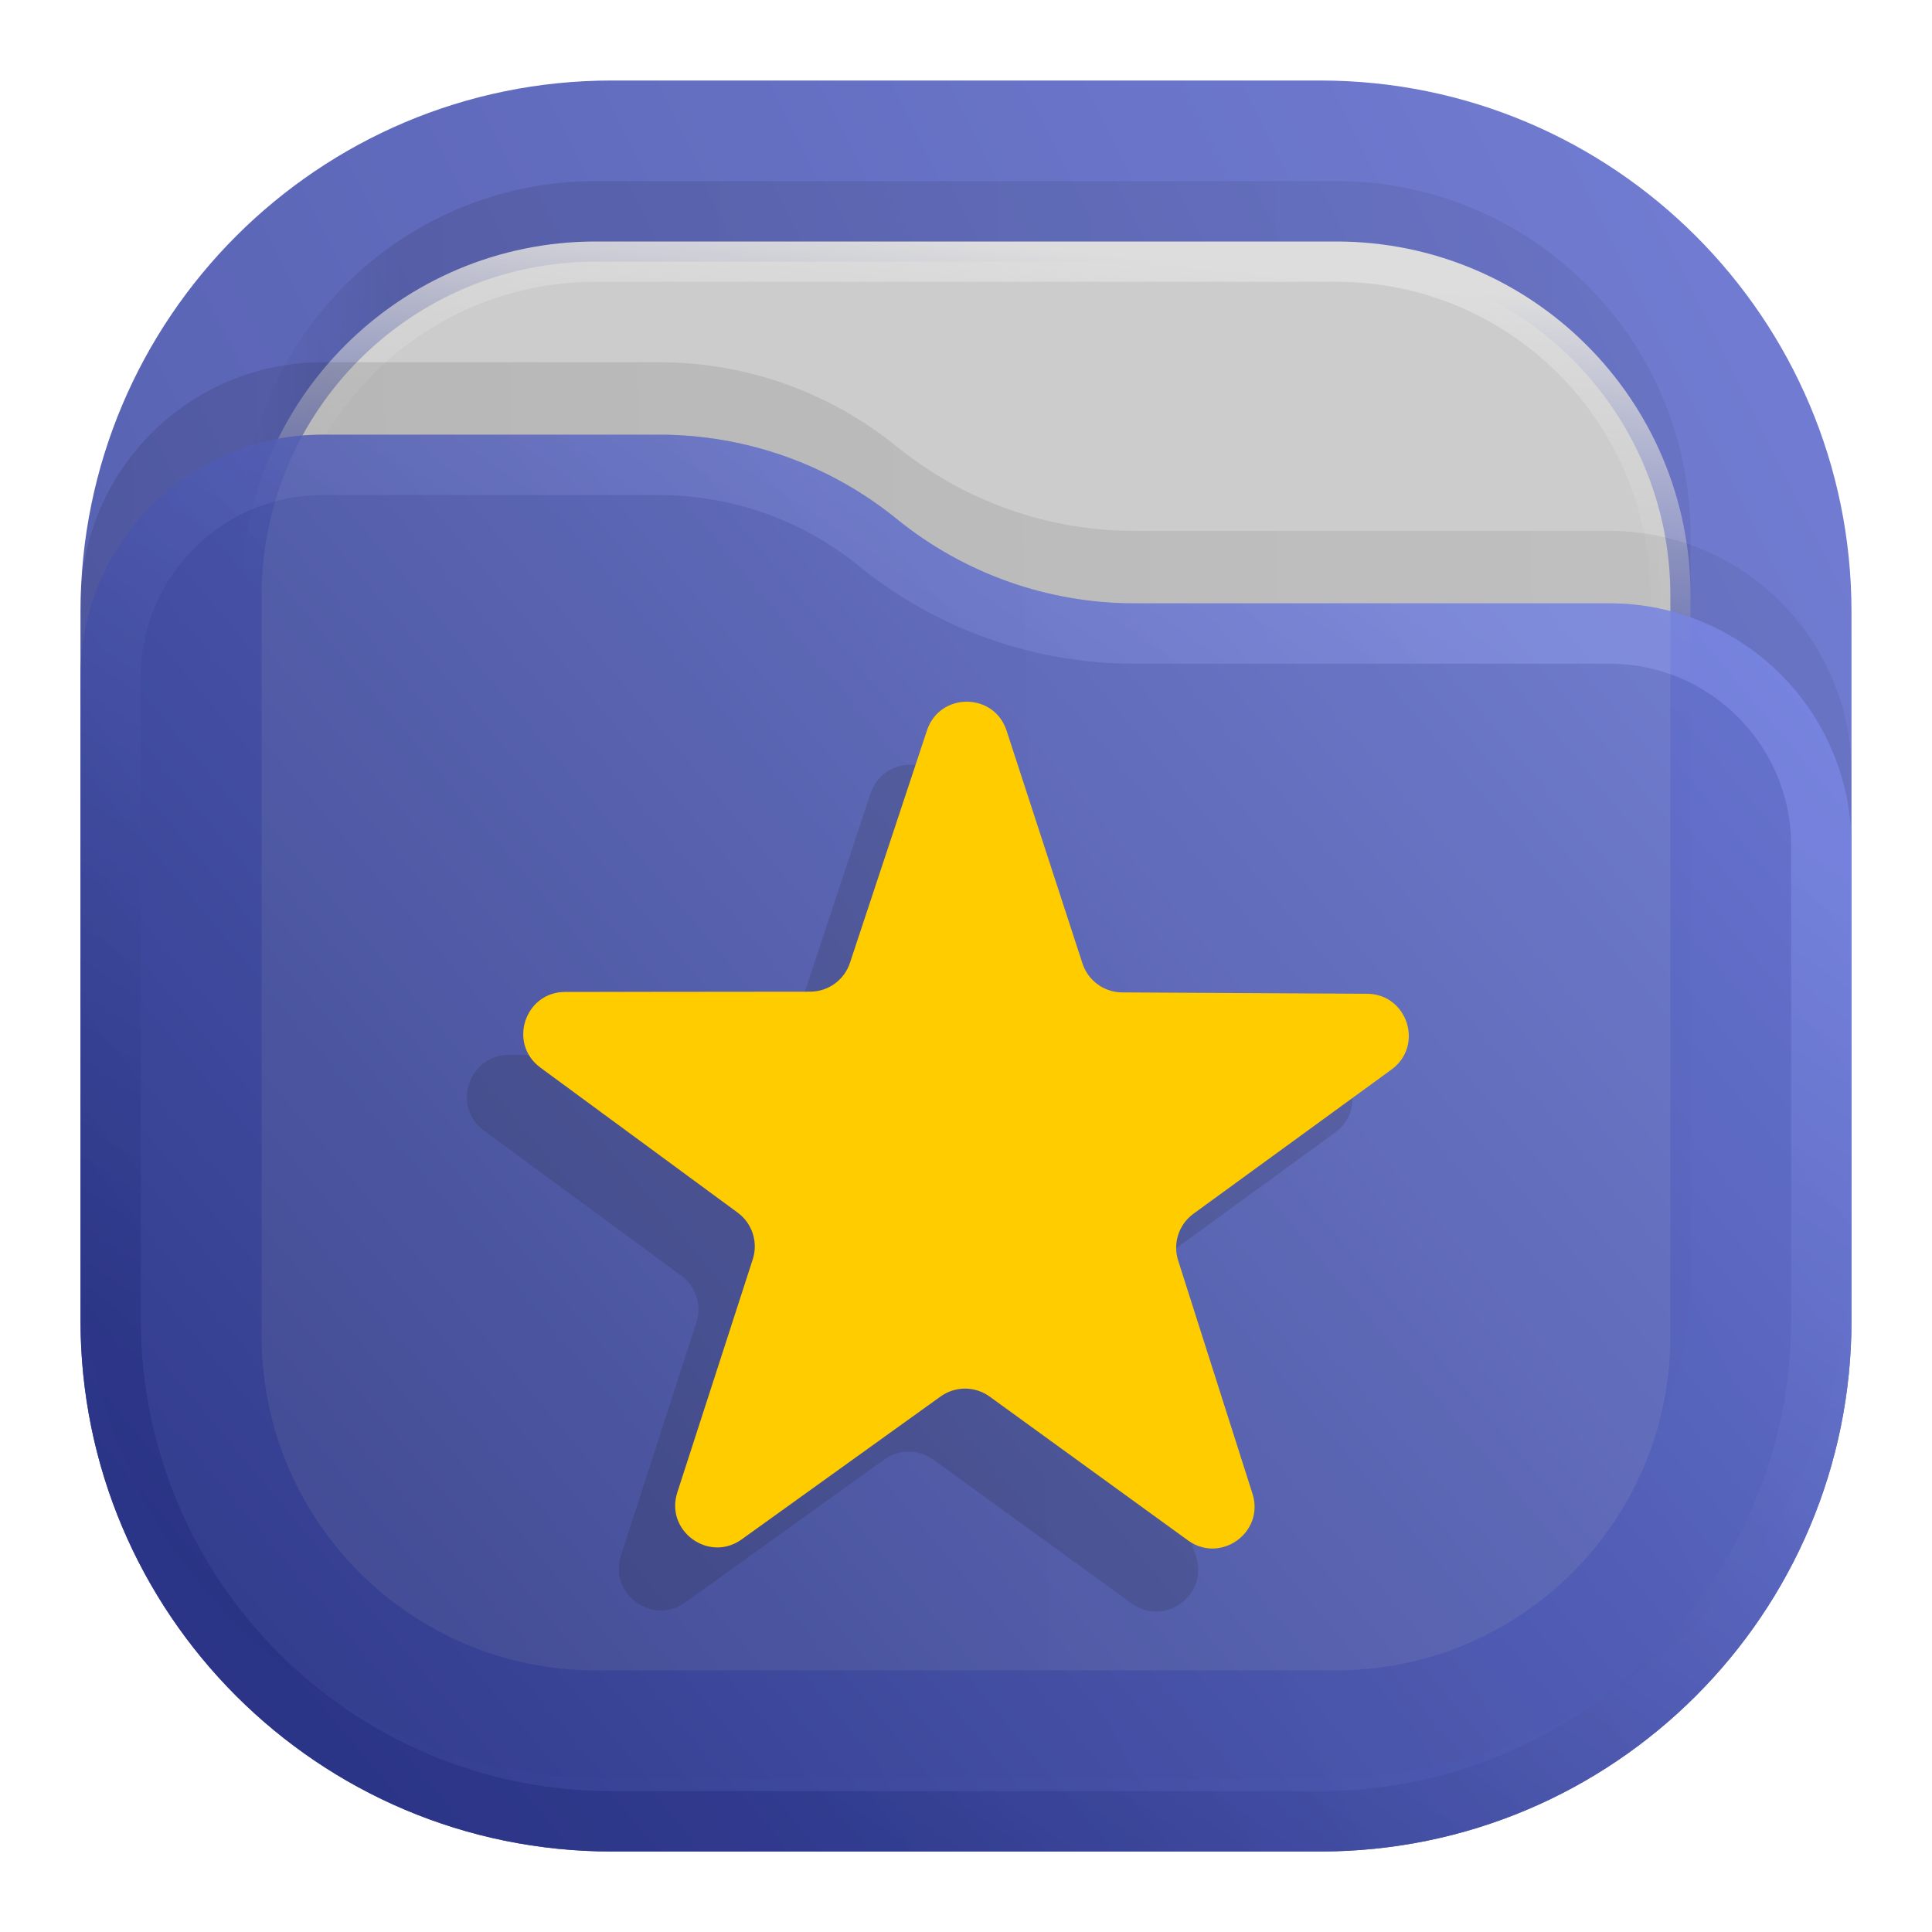
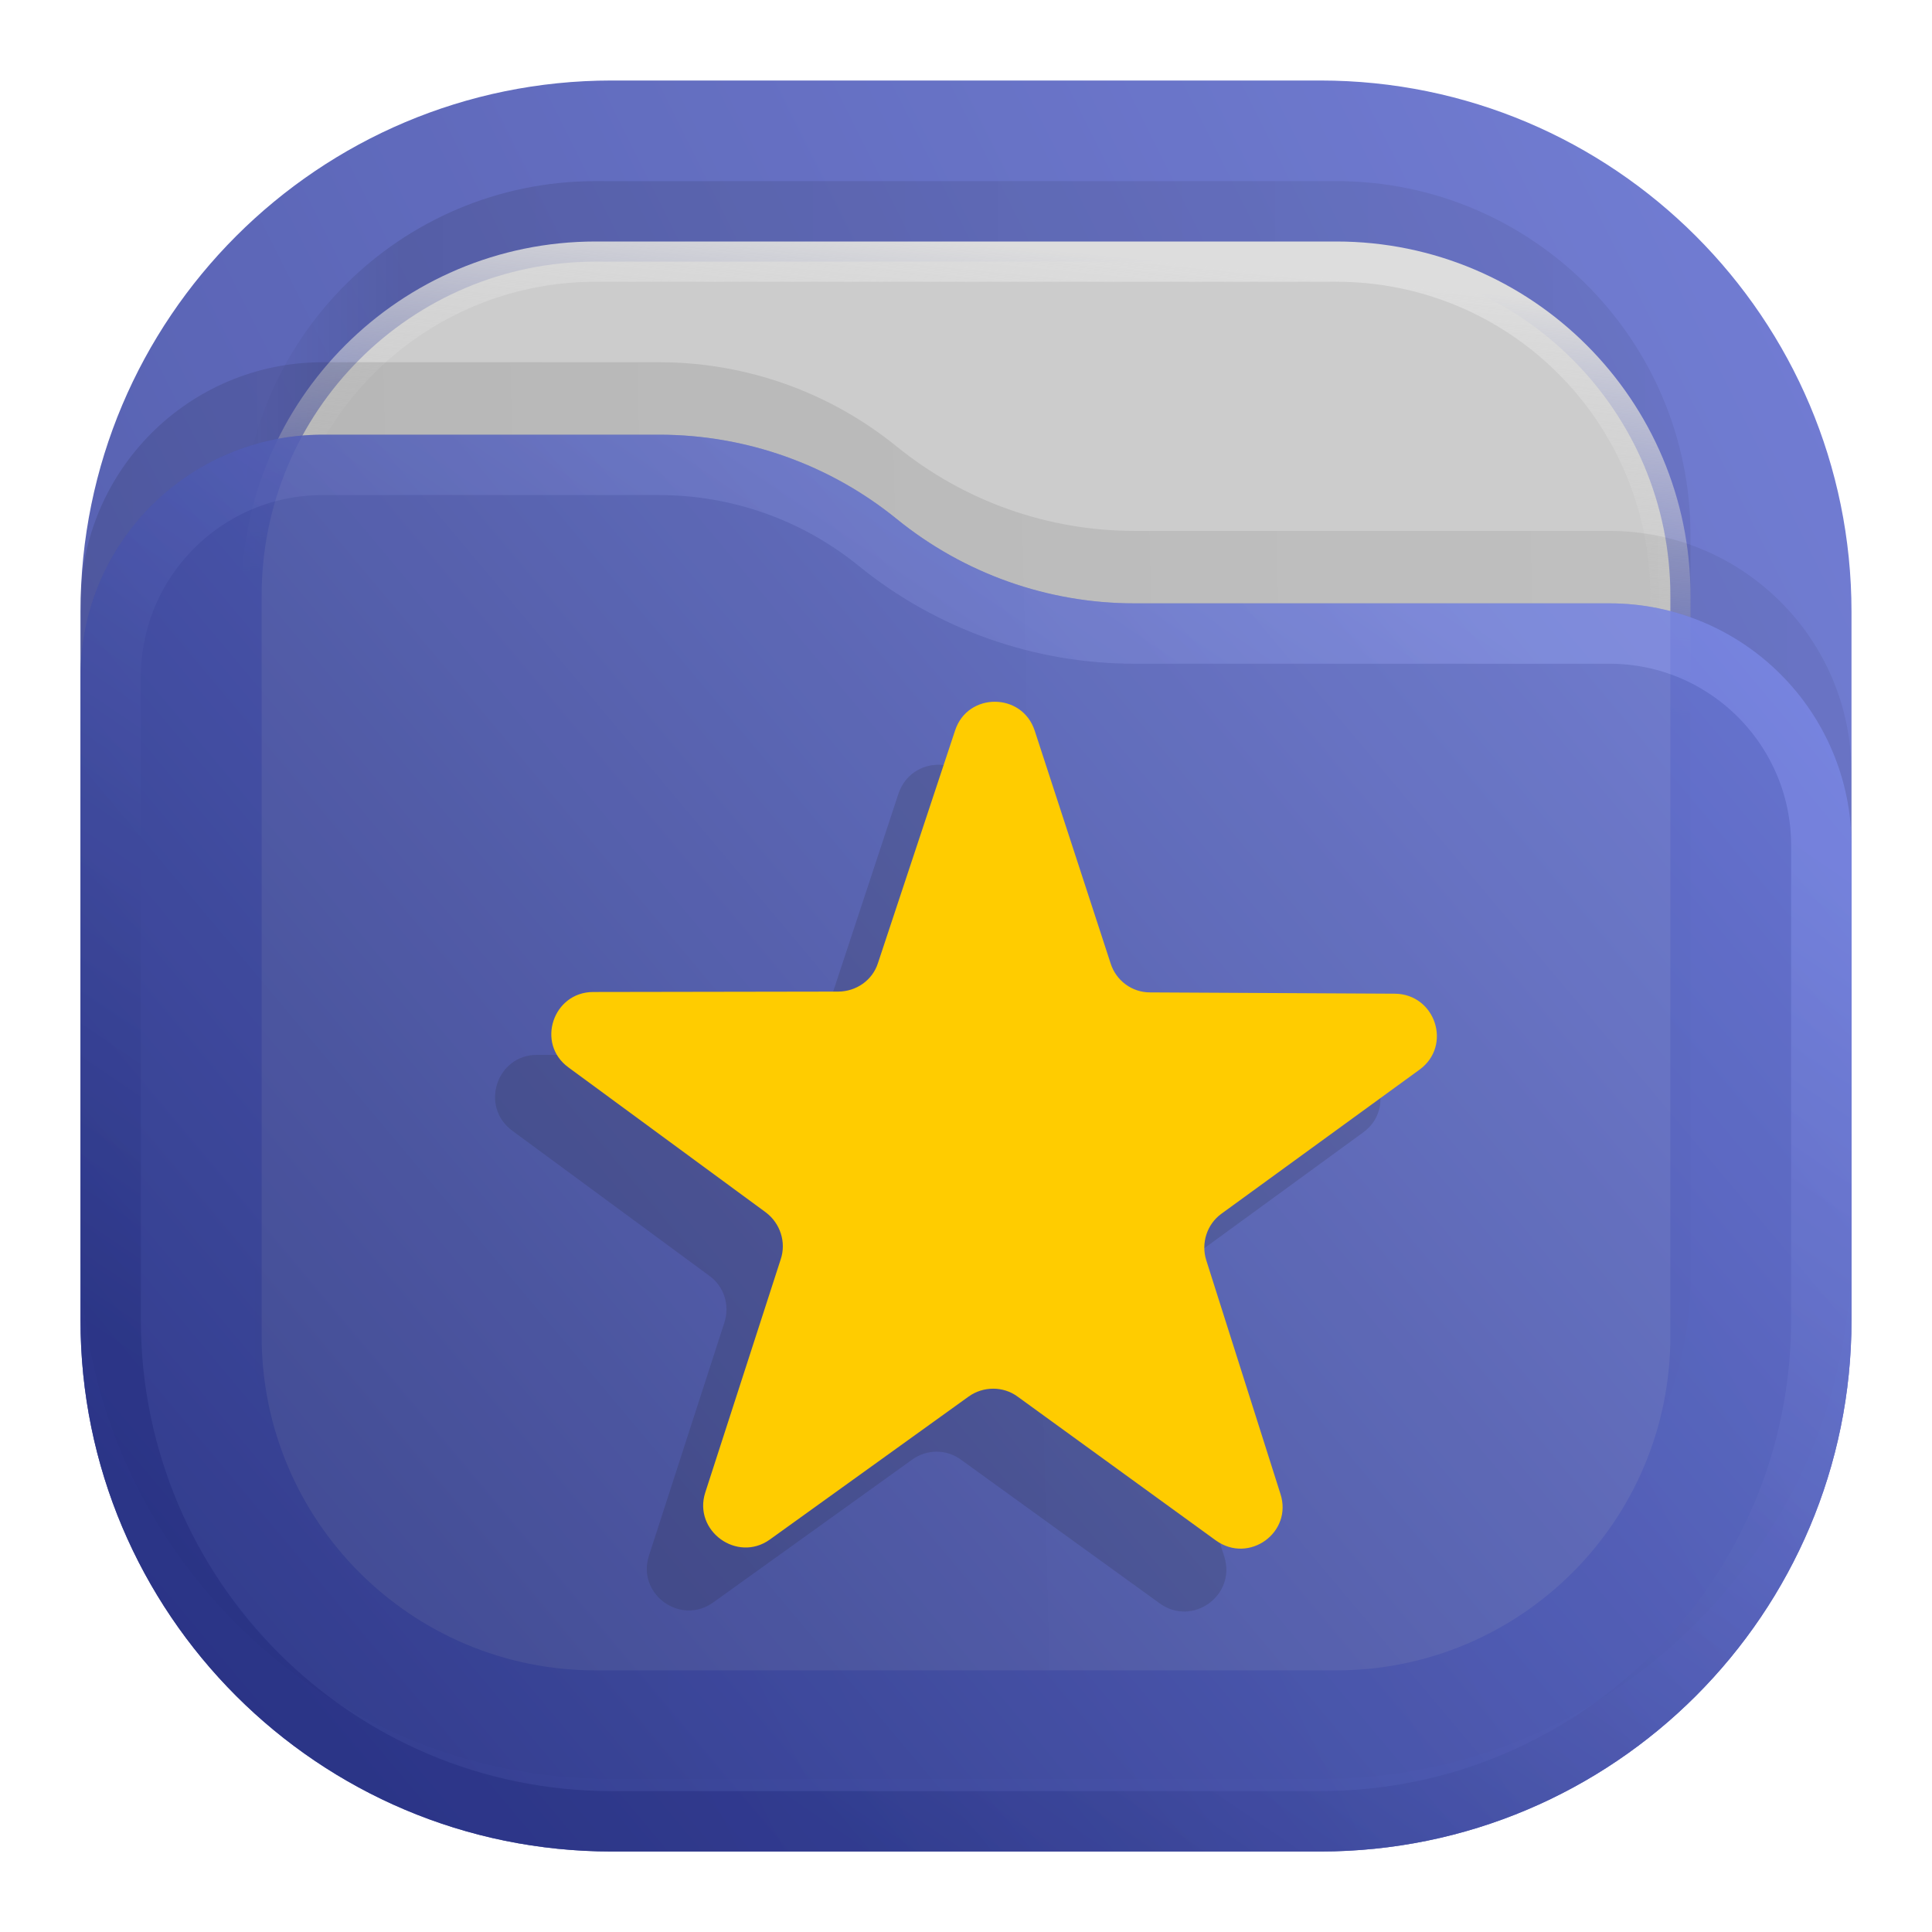
<svg xmlns="http://www.w3.org/2000/svg" width="24" height="24" viewBox="0 0 24 24" fill="none" version="1.1" id="svg17">
  <rect opacity="0.812" x="1" y="1" width="22" height="22" rx="6.6" fill="url(#paint0_linear_201_78)" id="rect1" />
  <rect opacity="0.125" x="3" y="2.25" width="18" height="18" rx="4.4" fill="url(#paint1_linear_201_78)" fill-opacity="0.875" id="rect2" />
  <rect x="3.25" y="3.25" width="17.5" height="17.5" rx="4.15" fill="#CCCCCC" stroke="url(#paint2_linear_201_78)" stroke-width="0.5" id="rect3" />
  <path opacity="0.125" d="M1 7.508C1 5.847 2.347 4.5 4.008 4.5H8.19C9.265 4.5 10.307 4.87 11.141 5.548V5.548C11.975 6.225 13.016 6.595 14.091 6.595H19.992C21.653 6.595 23 7.942 23 9.603V15.5C23 19.145 20.045 22.1 16.4 22.1H7.6C3.955 22.1 1 19.145 1 15.5V7.508Z" fill="url(#paint3_linear_201_78)" fill-opacity="0.875" id="path3" />
  <g opacity="0.875" id="g5">
    <path d="M1 8.408C1 6.747 2.347 5.4 4.008 5.4H8.19C9.265 5.4 10.307 5.77 11.141 6.448V6.448C11.975 7.125 13.016 7.495 14.091 7.495H19.992C21.653 7.495 23 8.842 23 10.503V16.4C23 20.045 20.045 23 16.4 23H7.6C3.955 23 1 20.045 1 16.4V8.408Z" fill="url(#paint4_linear_201_78)" id="path4" />
    <path d="M22.625 10.503V16.4C22.625 19.838 19.838 22.625 16.4 22.625H7.6C4.162 22.625 1.375 19.838 1.375 16.4V8.408C1.375 6.954 2.554 5.775 4.008 5.775H8.19C9.179 5.775 10.137 6.115 10.904 6.739C11.805 7.471 12.93 7.87 14.091 7.87H19.992C21.446 7.87 22.625 9.049 22.625 10.503Z" stroke="url(#paint5_linear_201_78)" stroke-opacity="0.375" stroke-width="0.75" stroke-linejoin="round" id="path5" />
  </g>
  <defs id="defs17">
    <linearGradient id="paint0_linear_201_78" x1="23" y1="1" x2="1" y2="12" gradientUnits="userSpaceOnUse">
      <stop stop-color="#5361CB" id="stop5" />
      <stop offset="1" stop-color="#2F3B9D" id="stop6" />
    </linearGradient>
    <linearGradient id="paint1_linear_201_78" x1="21" y1="4" x2="3" y2="4" gradientUnits="userSpaceOnUse">
      <stop stop-opacity="0.5" id="stop7" />
      <stop offset="0.89" id="stop8" />
      <stop offset="1" stop-opacity="0" id="stop9" />
    </linearGradient>
    <linearGradient id="paint2_linear_201_78" x1="12" y1="3" x2="11.5" y2="8" gradientUnits="userSpaceOnUse">
      <stop stop-color="#DDDDDD" id="stop10" />
      <stop offset="1" stop-color="#CCCCCC" stop-opacity="0" id="stop11" />
    </linearGradient>
    <linearGradient id="paint3_linear_201_78" x1="23" y1="9" x2="1.012" y2="9.521" gradientUnits="userSpaceOnUse">
      <stop stop-opacity="0.5" id="stop12" />
      <stop offset="1" id="stop13" />
    </linearGradient>
    <linearGradient id="paint4_linear_201_78" x1="23" y1="5.4" x2="1.429" y2="23.512" gradientUnits="userSpaceOnUse">
      <stop stop-color="#6C7AD8" id="stop14" />
      <stop offset="1" stop-color="#273182" id="stop15" />
    </linearGradient>
    <linearGradient id="paint5_linear_201_78" x1="15" y1="5.5" x2="5.5" y2="19.5" gradientUnits="userSpaceOnUse">
      <stop stop-color="#97A5FF" id="stop16" />
      <stop offset="1" stop-color="#141E6F" id="stop17" />
    </linearGradient>
    <linearGradient id="a" x1="-240.47" x2="-240.47" y1="-60.605" y2="-29.026" gradientTransform="matrix(0.96667,0,0,0.95,262.45,67.575)" gradientUnits="userSpaceOnUse">
      <stop stop-color="#4285db" offset="0" id="stop13351" />
      <stop stop-color="#42b9db" offset="1" id="stop13353" />
    </linearGradient>
    <linearGradient id="b" x1="10.583" x2="225.69" y1="-184.68" y2="-184.68" gradientTransform="matrix(0.11417,0,0,0.11417,18.557,59.5)" gradientUnits="userSpaceOnUse">
      <stop stop-color="#fafbfb" offset="0" id="stop13356" />
      <stop stop-color="#fafbfb" stop-opacity="0" offset="1" id="stop13358" />
    </linearGradient>
    <linearGradient id="c" x1="520" x2="410" y1="-620" y2="-620" gradientTransform="matrix(0.0302,0,0,0.0302,18.557,59.5)" gradientUnits="userSpaceOnUse">
      <stop offset="0" id="stop13361" />
      <stop stop-opacity="0" offset="1" id="stop13363" />
    </linearGradient>
    <linearGradient id="paint7_linear_207_95" x1="16.675" y1="9" x2="8.286" y2="19.755" gradientUnits="userSpaceOnUse" gradientTransform="translate(-0.4660974)">
      <stop stop-color="#0BB1CB" id="stop30" />
      <stop offset="1" stop-color="#006599" id="stop31" />
    </linearGradient>
    <linearGradient id="paint6_linear_207_44" x1="18.439" y1="8.107" x2="9.388" y2="21.115" gradientUnits="userSpaceOnUse" gradientTransform="matrix(0.933037,0,0,0.933037,0.8403825,0.5691882)">
      <stop stop-color="#E996B1" id="stop20" />
      <stop offset="1" stop-color="#BC546F" id="stop21" />
    </linearGradient>
    <linearGradient id="paint8_linear_202_66" x1="18.6" y1="10.239" x2="9.521" y2="22.78" gradientUnits="userSpaceOnUse">
      <stop stop-color="#3C9BCE" id="stop26" />
      <stop offset="1" stop-color="#00405F" id="stop27" />
    </linearGradient>
    <linearGradient id="paint9_linear_202_66" x1="11.5" y1="7.642" x2="7.2" y2="11.942" gradientUnits="userSpaceOnUse">
      <stop stop-color="#3C9BCE" id="stop28" />
      <stop offset="1" stop-color="#00405F" id="stop29-0" />
    </linearGradient>
    <linearGradient id="paint6_linear_207_79" x1="17.133" y1="8.333" x2="6.867" y2="20.067" gradientUnits="userSpaceOnUse" gradientTransform="matrix(0.9374971,0,0,0.9374971,0.7500512,0.9055678)">
      <stop stop-color="#FF7C7D" id="stop19" />
      <stop offset="1" stop-color="#751010" id="stop20-9" />
    </linearGradient>
+     <clipPath clipPathUnits="userSpaceOnUse" id="clipPath11-4">
+       <path d="M 0,0 H 19 V 19 H 0 Z" id="path11-0" />
+     </clipPath>
  </defs>
-   <path d="m 14.859,19.339 c 0.152,0.479 -0.395,0.874 -0.802,0.579 l -2.463,-1.786 c -0.182,-0.132 -0.427,-0.132 -0.609,-0.002 L 8.513,19.906 C 8.105,20.199 7.559,19.801 7.714,19.322 l 0.937,-2.895 c 0.069,-0.213 -0.006,-0.447 -0.187,-0.58 L 6.013,14.046 C 5.608,13.748 5.819,13.106 6.321,13.105 l 3.043,-0.003 C 9.588,13.102 9.787,12.958 9.857,12.745 l 0.957,-2.888 c 0.158,-0.477 0.833,-0.476 0.989,0.002 l 0.943,2.893 c 0.07,0.213 0.268,0.358 0.492,0.359 l 3.043,0.017 c 0.503,0.003 0.71,0.646 0.303,0.942 l -2.46,1.791 c -0.181,0.132 -0.258,0.365 -0.19,0.579 z" stroke="#FFCF0C" stroke-width="0.725" id="path10" style="opacity:0.15;fill:#1a1a1a;stroke:none" />
-   <path d="m 15.559,18.556 c 0.152,0.479 -0.395,0.874 -0.802,0.579 l -2.463,-1.786 c -0.182,-0.132 -0.427,-0.132 -0.609,-0.002 L 9.213,19.123 C 8.805,19.416 8.259,19.017 8.414,18.539 l 0.937,-2.895 c 0.069,-0.213 -0.006,-0.447 -0.187,-0.58 L 6.713,13.262 C 6.308,12.964 6.519,12.323 7.021,12.322 l 3.043,-0.003 c 0.224,-2.08e-4 0.423,-0.144 0.494,-0.357 l 0.957,-2.888 c 0.158,-0.477 0.833,-0.476 0.989,0.002 l 0.943,2.893 c 0.07,0.213 0.268,0.358 0.492,0.359 l 3.043,0.017 c 0.503,0.003 0.71,0.646 0.303,0.942 l -2.46,1.791 c -0.181,0.132 -0.258,0.365 -0.19,0.579 z" stroke="#FFCF0C" stroke-width="0.725" id="path5-9" style="fill:#ffcc00;stroke:none" />
+   <g id="g2" transform="translate(-33.65113)">
+     <g opacity="0.15" id="g12" transform="translate(34)">
+       <path d="m 11.145,14.504 c 0.113,0.359 -0.297,0.656 -0.602,0.434 L 8.695,13.602 C 8.559,13.5 8.375,13.5 8.238,13.598 L 6.383,14.93 C 6.078,15.148 5.668,14.852 5.785,14.492 L 6.488,12.32 C 6.539,12.16 6.484,11.984 6.348,11.887 L 4.512,10.535 C 4.207,10.312 4.363,9.828 4.742,9.828 h 2.281 c 0.168,0 0.317,-0.109 0.372,-0.269 L 8.109,7.395 c 0.121,-0.36 0.625,-0.36 0.743,0 l 0.707,2.167 c 0.054,0.161 0.203,0.27 0.371,0.27 l 2.281,0.016 c 0.379,0 0.531,0.484 0.227,0.703 l -1.844,1.344 c -0.137,0.101 -0.192,0.273 -0.141,0.433 z" style="fill:#1a1a1a;fill-opacity:1;fill-rule:nonzero;stroke:none" transform="scale(1.333333)" clip-path="url(#clipPath11-4)" id="path12" />
+     </g>
+     <path id="path13" d="M 49.557,18.557 C 49.713,19.036 49.167,19.432 48.755,19.136 L 46.292,17.349 c -0.177,-0.131 -0.428,-0.131 -0.609,0 l -2.469,1.776 C 42.807,19.416 42.26,19.016 42.412,18.541 l 0.937,-2.896 c 0.072,-0.213 -0.005,-0.448 -0.183,-0.583 L 40.713,13.26 c -0.407,-0.296 -0.192,-0.937 0.308,-0.937 l 3.041,-0.005 c 0.224,0 0.427,-0.14 0.495,-0.353 L 45.516,9.073 c 0.156,-0.475 0.833,-0.475 0.989,0.005 L 47.448,11.969 c 0.068,0.213 0.265,0.359 0.489,0.359 l 3.041,0.016 c 0.505,0.005 0.715,0.645 0.308,0.943 l -2.464,1.792 C 48.645,15.208 48.568,15.443 48.636,15.656 Z" style="fill:#ffcc00;fill-opacity:1;fill-rule:nonzero;stroke:none;stroke-width:1.333" />
+   </g>
</svg>
